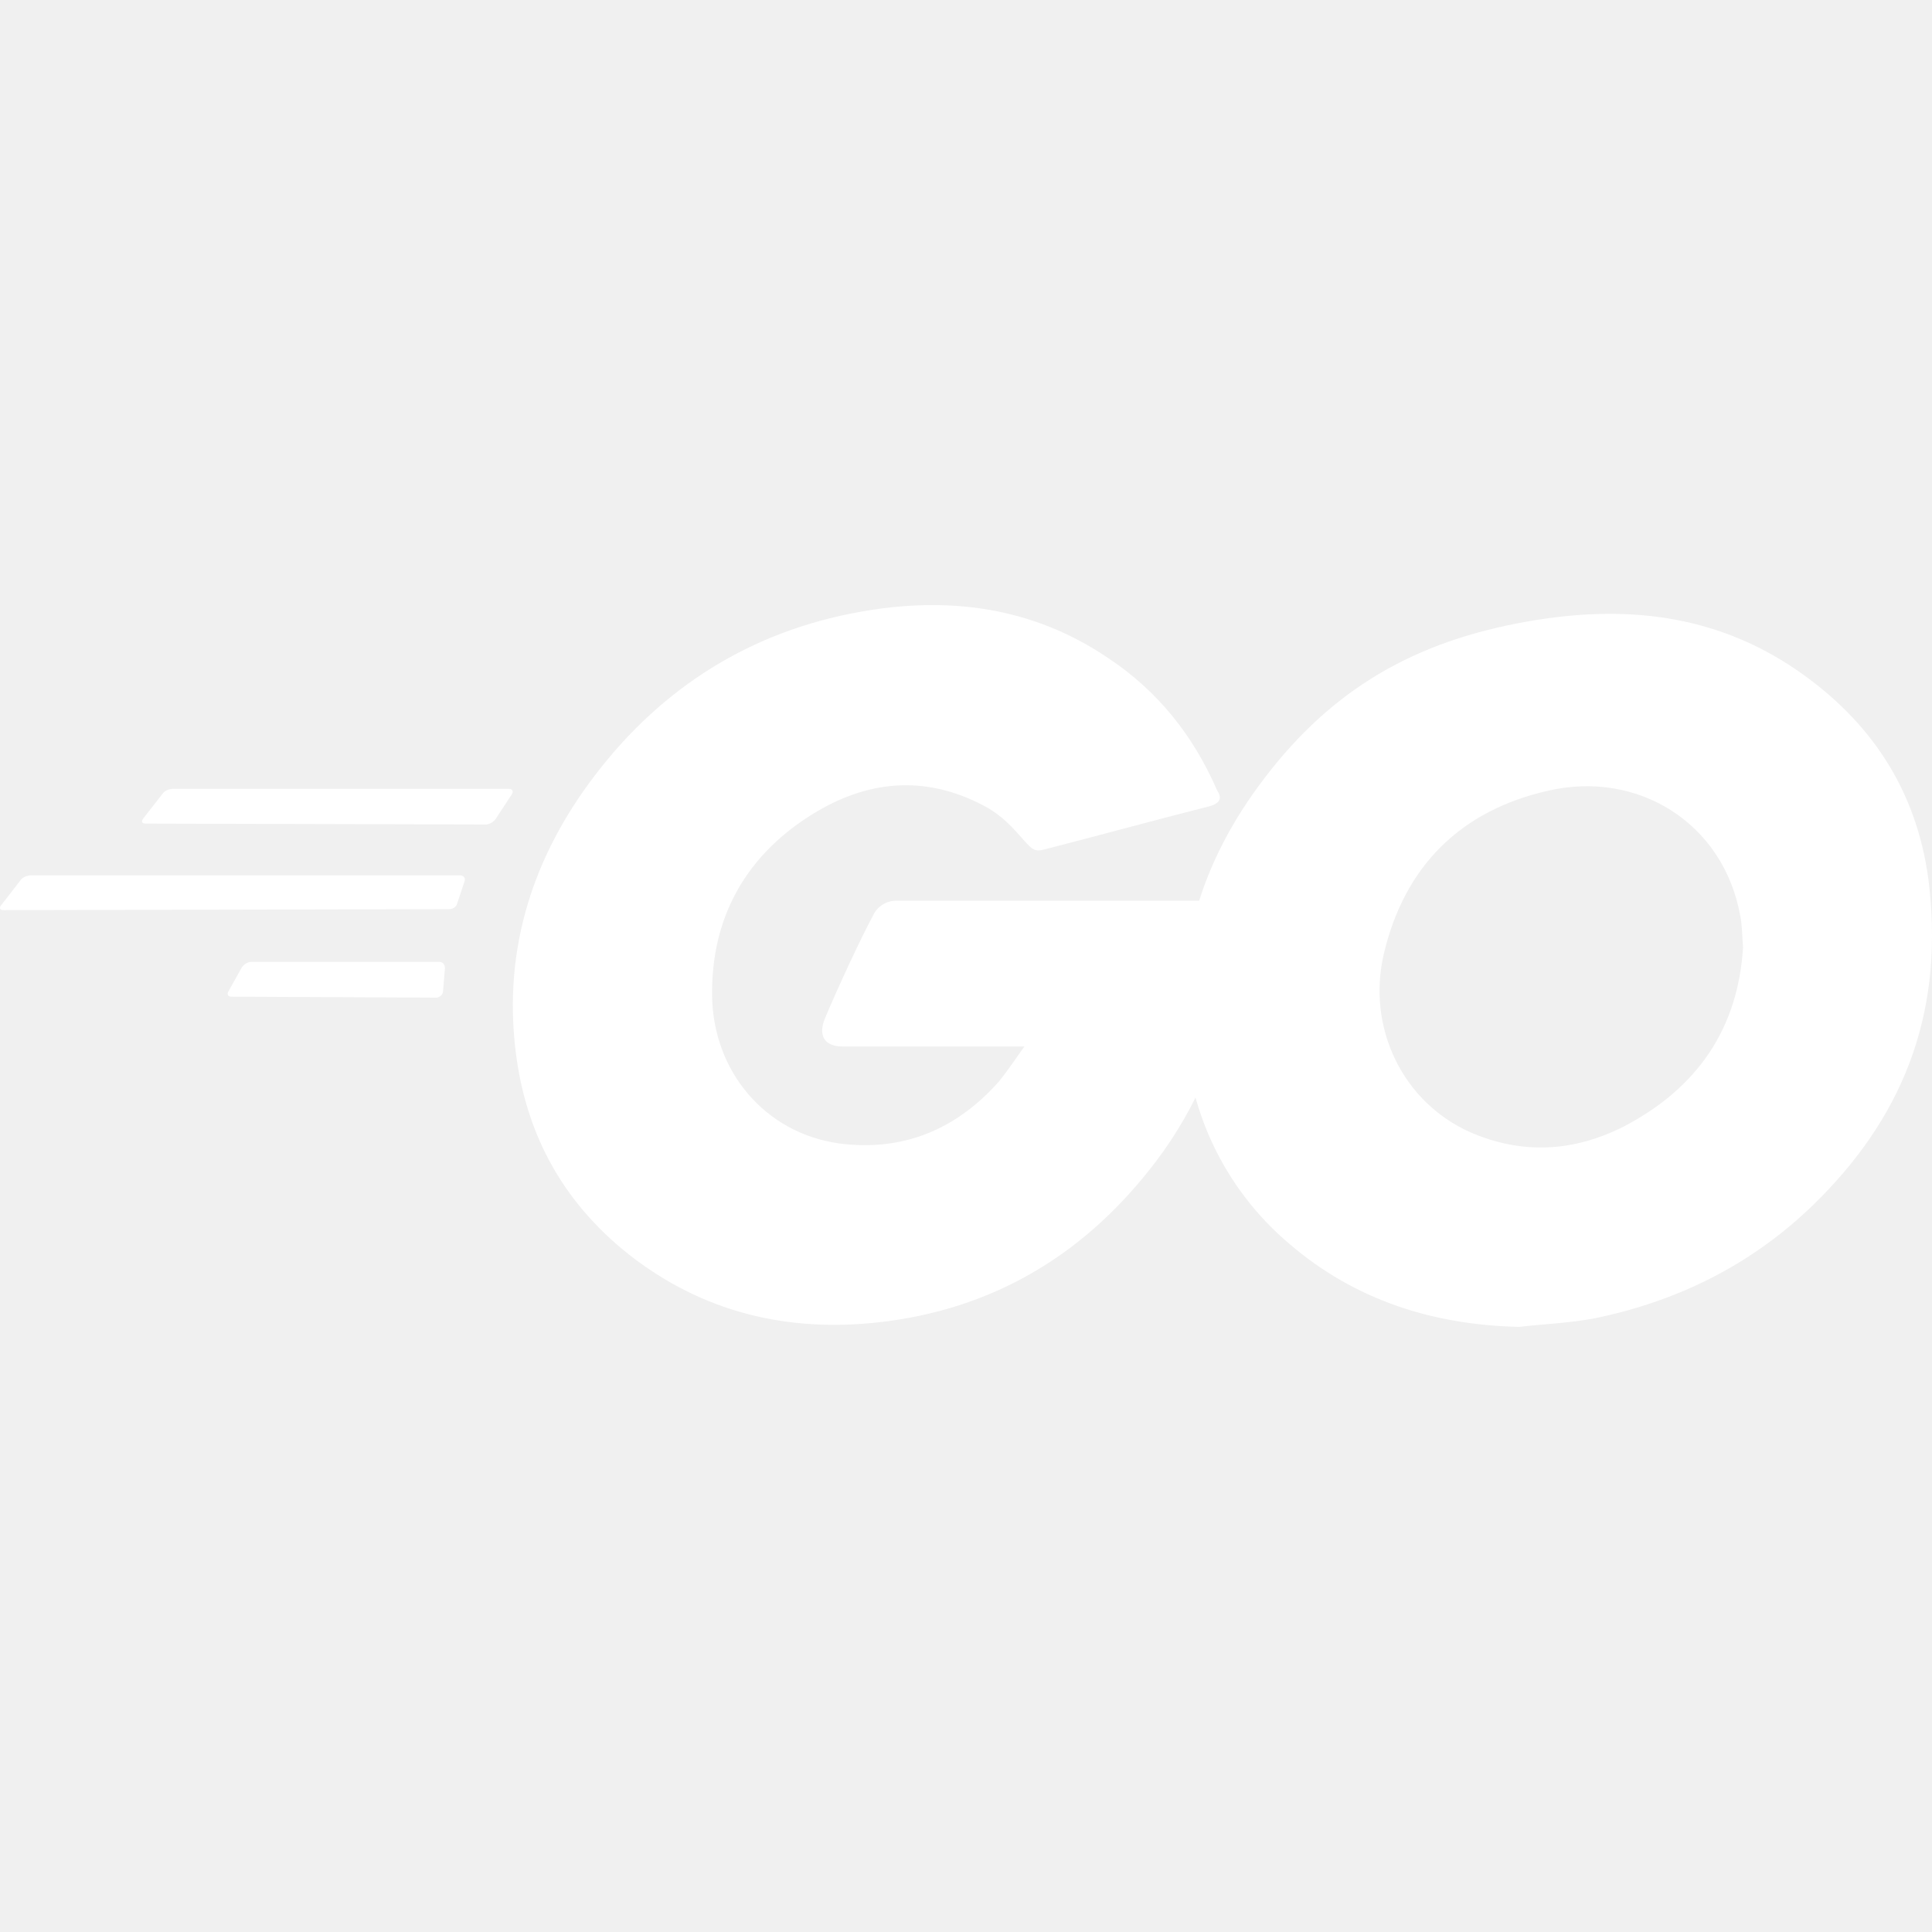
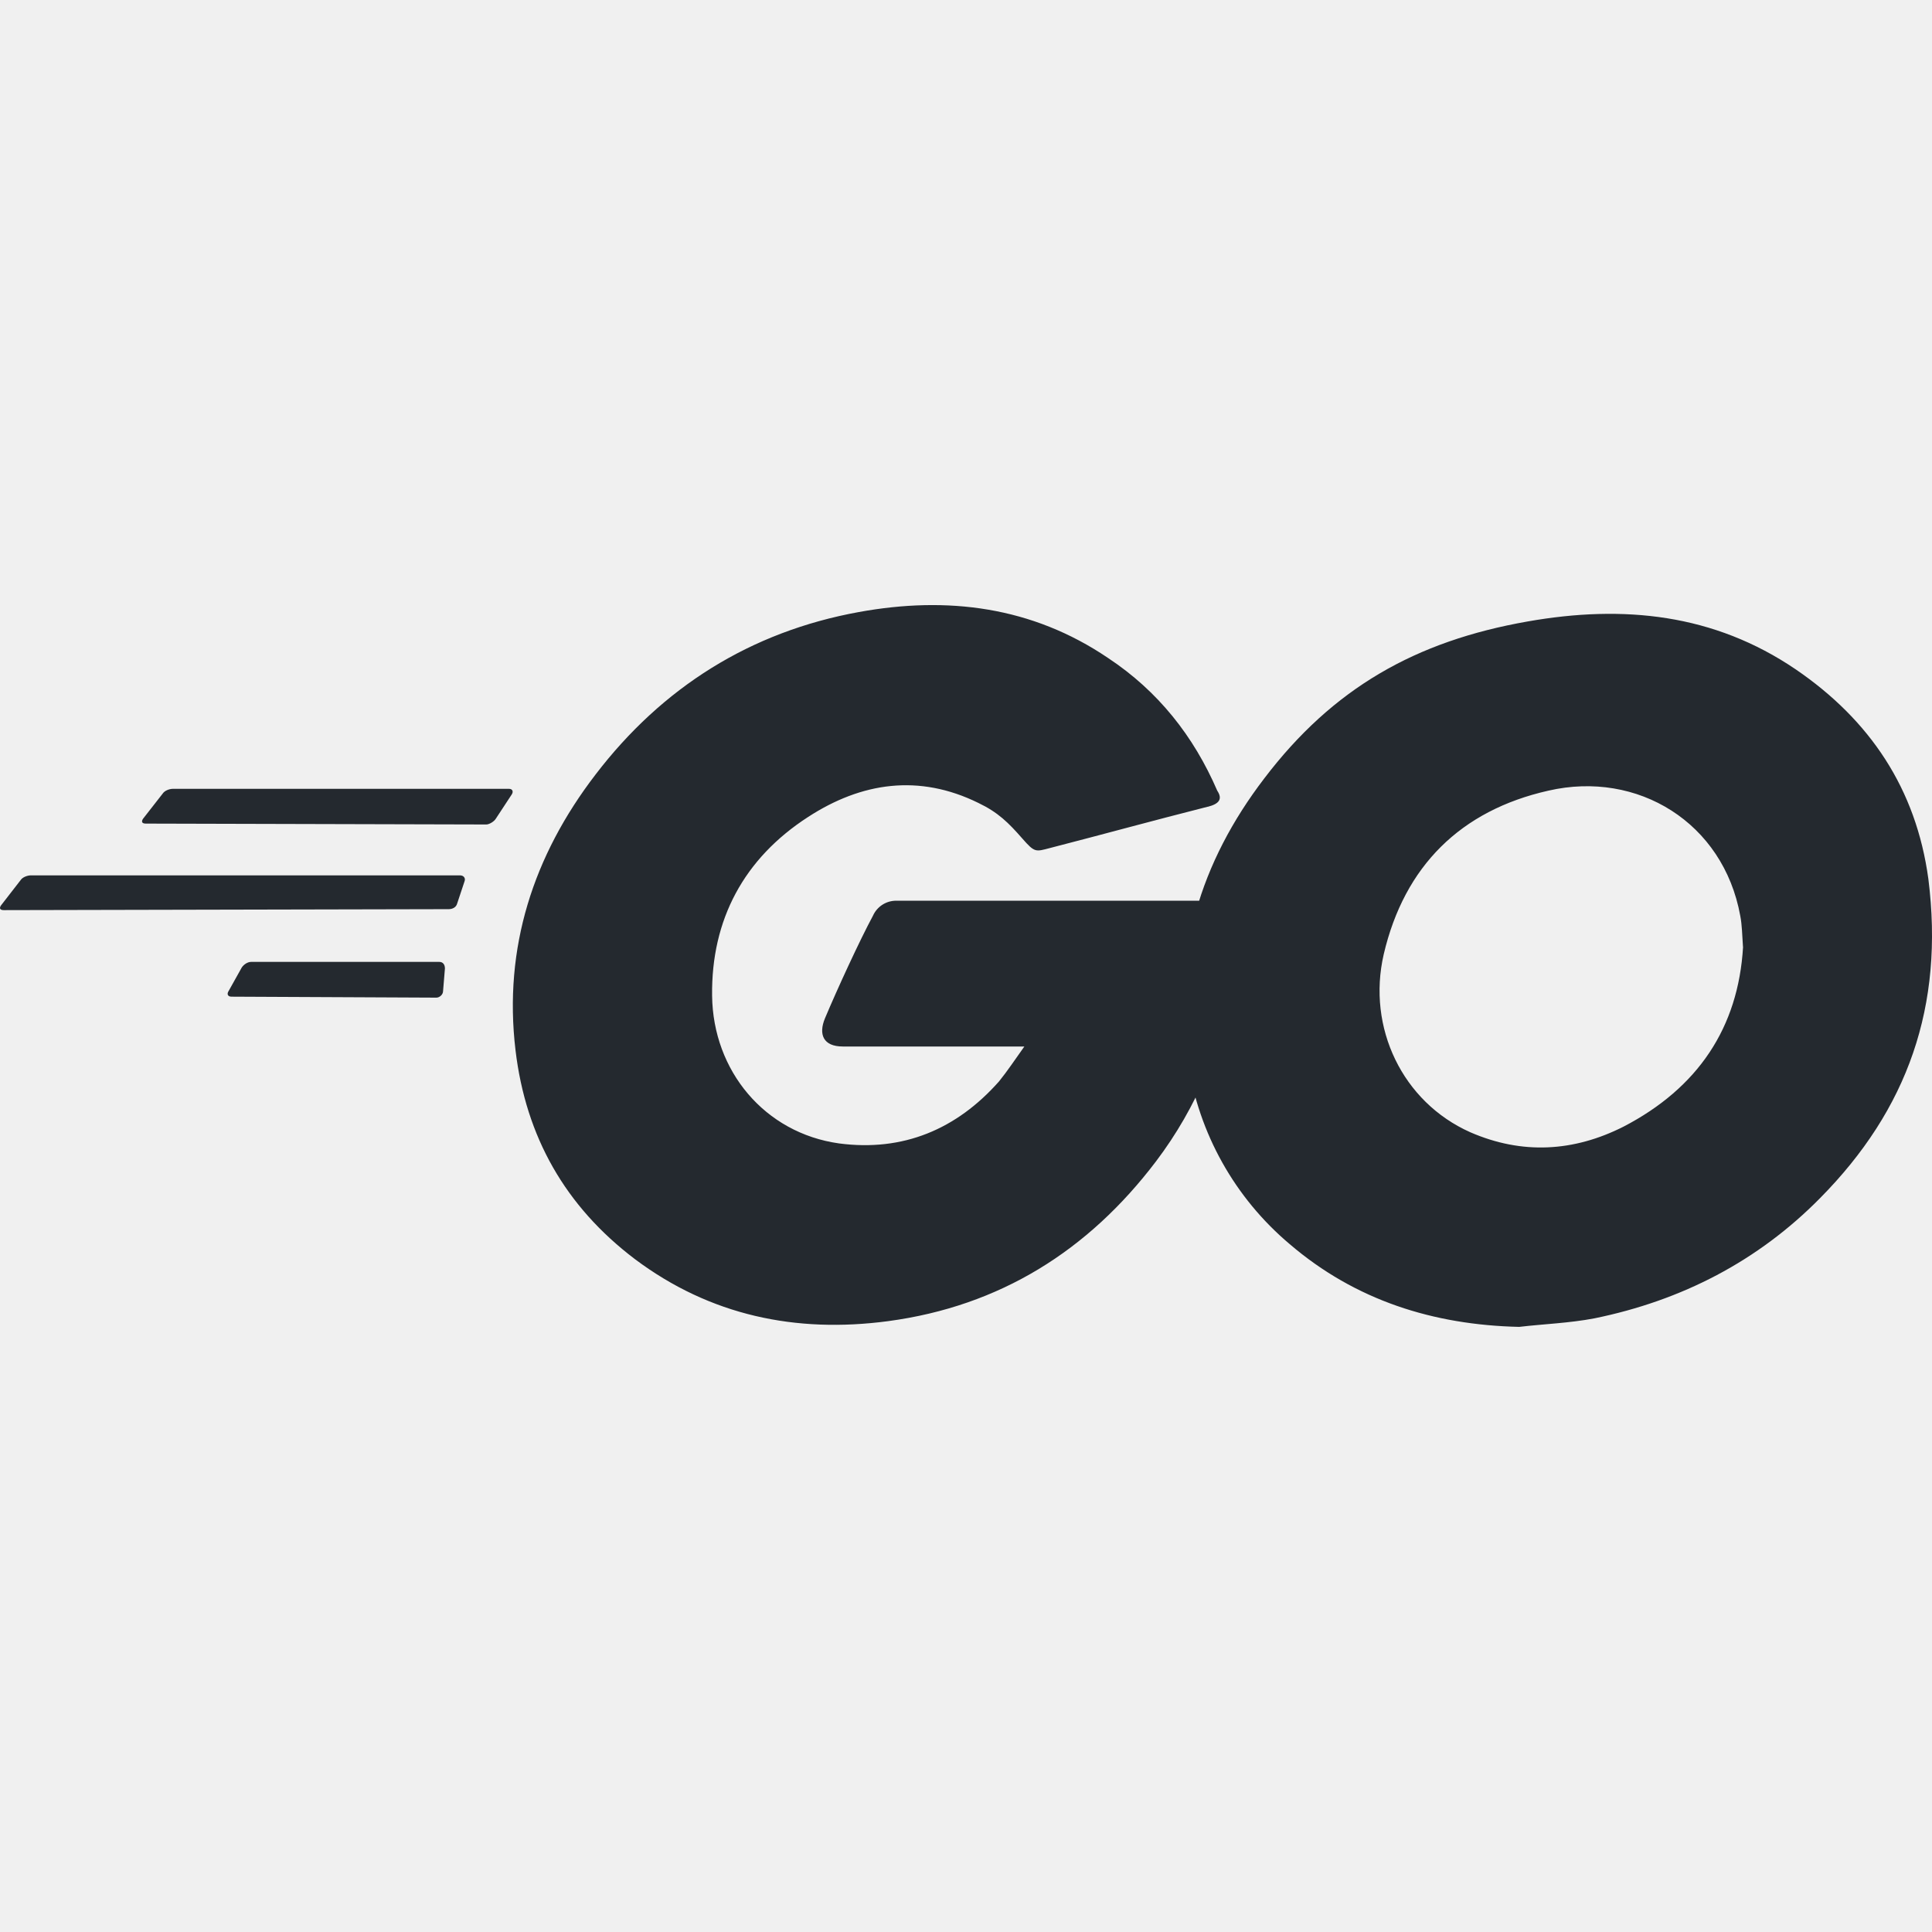
<svg xmlns="http://www.w3.org/2000/svg" role="img" viewBox="0 0 24 24">
-   <path d="M1.811 10.231c-.047 0-.058-.023-.035-.059l.246-.315c.023-.035.081-.058.128-.058h4.172c.046 0 .058.035.035.07l-.199.303c-.023.036-.082.07-.117.07zM.047 11.306c-.047 0-.059-.023-.035-.058l.245-.316c.023-.035.082-.058.129-.058h5.328c.047 0 .07.035.058.07l-.093.28c-.012.047-.058.07-.105.07zm2.828 1.075c-.047 0-.059-.035-.035-.07l.163-.292c.023-.035.07-.07.117-.07h2.337c.047 0 .07.035.07.082l-.023.28c0 .047-.047.082-.082.082zm12.129-2.36c-.736.187-1.239.327-1.963.514-.176.046-.187.058-.34-.117-.174-.199-.303-.327-.548-.444-.737-.362-1.45-.257-2.115.175-.795.514-1.204 1.274-1.192 2.22.011.935.654 1.706 1.577 1.835.795.105 1.46-.175 1.987-.77.105-.13.198-.27.315-.434H10.47c-.245 0-.304-.152-.222-.35.152-.362.432-.97.596-1.274a.315.315 0 01.292-.187h4.253c-.023.316-.023.631-.07.947a4.983 4.983 0 01-.958 2.29c-.841 1.11-1.94 1.8-3.33 1.986-1.145.152-2.209-.07-3.143-.77-.865-.655-1.356-1.52-1.484-2.595-.152-1.274.222-2.419.993-3.424.83-1.086 1.928-1.776 3.272-2.02 1.098-.2 2.15-.07 3.096.571.62.41 1.063.97 1.356 1.648.07.105.023.164-.117.2m3.868 6.461c-1.064-.024-2.034-.328-2.852-1.029a3.665 3.665 0 01-1.262-2.255c-.21-1.32.152-2.489.947-3.529.853-1.122 1.881-1.706 3.272-1.95 1.192-.21 2.314-.095 3.33.595.923.63 1.496 1.484 1.648 2.605.198 1.578-.257 2.863-1.344 3.962-.771.783-1.718 1.273-2.805 1.495-.315.06-.63.07-.934.106zm2.78-4.72c-.011-.153-.011-.27-.034-.387-.21-1.157-1.274-1.81-2.384-1.554-1.087.245-1.788.935-2.045 2.033-.21.912.234 1.835 1.075 2.21.643.28 1.285.244 1.905-.07.923-.48 1.425-1.228 1.484-2.233z" fill="#ffffff" />
+   <path d="M1.811 10.231c-.047 0-.058-.023-.035-.059l.246-.315c.023-.035.081-.058.128-.058h4.172c.046 0 .058.035.035.07l-.199.303c-.023.036-.082.07-.117.07zM.047 11.306c-.047 0-.059-.023-.035-.058l.245-.316c.023-.035.082-.058.129-.058h5.328c.047 0 .07.035.058.07l-.093.28c-.012.047-.058.07-.105.07zm2.828 1.075c-.047 0-.059-.035-.035-.07l.163-.292c.023-.035.07-.07.117-.07h2.337c.047 0 .07.035.07.082l-.023.28c0 .047-.047.082-.082.082zm12.129-2.36c-.736.187-1.239.327-1.963.514-.176.046-.187.058-.34-.117-.174-.199-.303-.327-.548-.444-.737-.362-1.45-.257-2.115.175-.795.514-1.204 1.274-1.192 2.22.011.935.654 1.706 1.577 1.835.795.105 1.46-.175 1.987-.77.105-.13.198-.27.315-.434H10.47c-.245 0-.304-.152-.222-.35.152-.362.432-.97.596-1.274a.315.315 0 01.292-.187h4.253c-.023.316-.023.631-.07.947a4.983 4.983 0 01-.958 2.29c-.841 1.11-1.94 1.8-3.33 1.986-1.145.152-2.209-.07-3.143-.77-.865-.655-1.356-1.52-1.484-2.595-.152-1.274.222-2.419.993-3.424.83-1.086 1.928-1.776 3.272-2.02 1.098-.2 2.15-.07 3.096.571.62.41 1.063.97 1.356 1.648.07.105.023.164-.117.2m3.868 6.461c-1.064-.024-2.034-.328-2.852-1.029a3.665 3.665 0 01-1.262-2.255c-.21-1.32.152-2.489.947-3.529.853-1.122 1.881-1.706 3.272-1.95 1.192-.21 2.314-.095 3.33.595.923.63 1.496 1.484 1.648 2.605.198 1.578-.257 2.863-1.344 3.962-.771.783-1.718 1.273-2.805 1.495-.315.06-.63.07-.934.106zm2.78-4.72c-.011-.153-.011-.27-.034-.387-.21-1.157-1.274-1.81-2.384-1.554-1.087.245-1.788.935-2.045 2.033-.21.912.234 1.835 1.075 2.21.643.28 1.285.244 1.905-.07.923-.48 1.425-1.228 1.484-2.233z" fill="#24292f" />
</svg>
